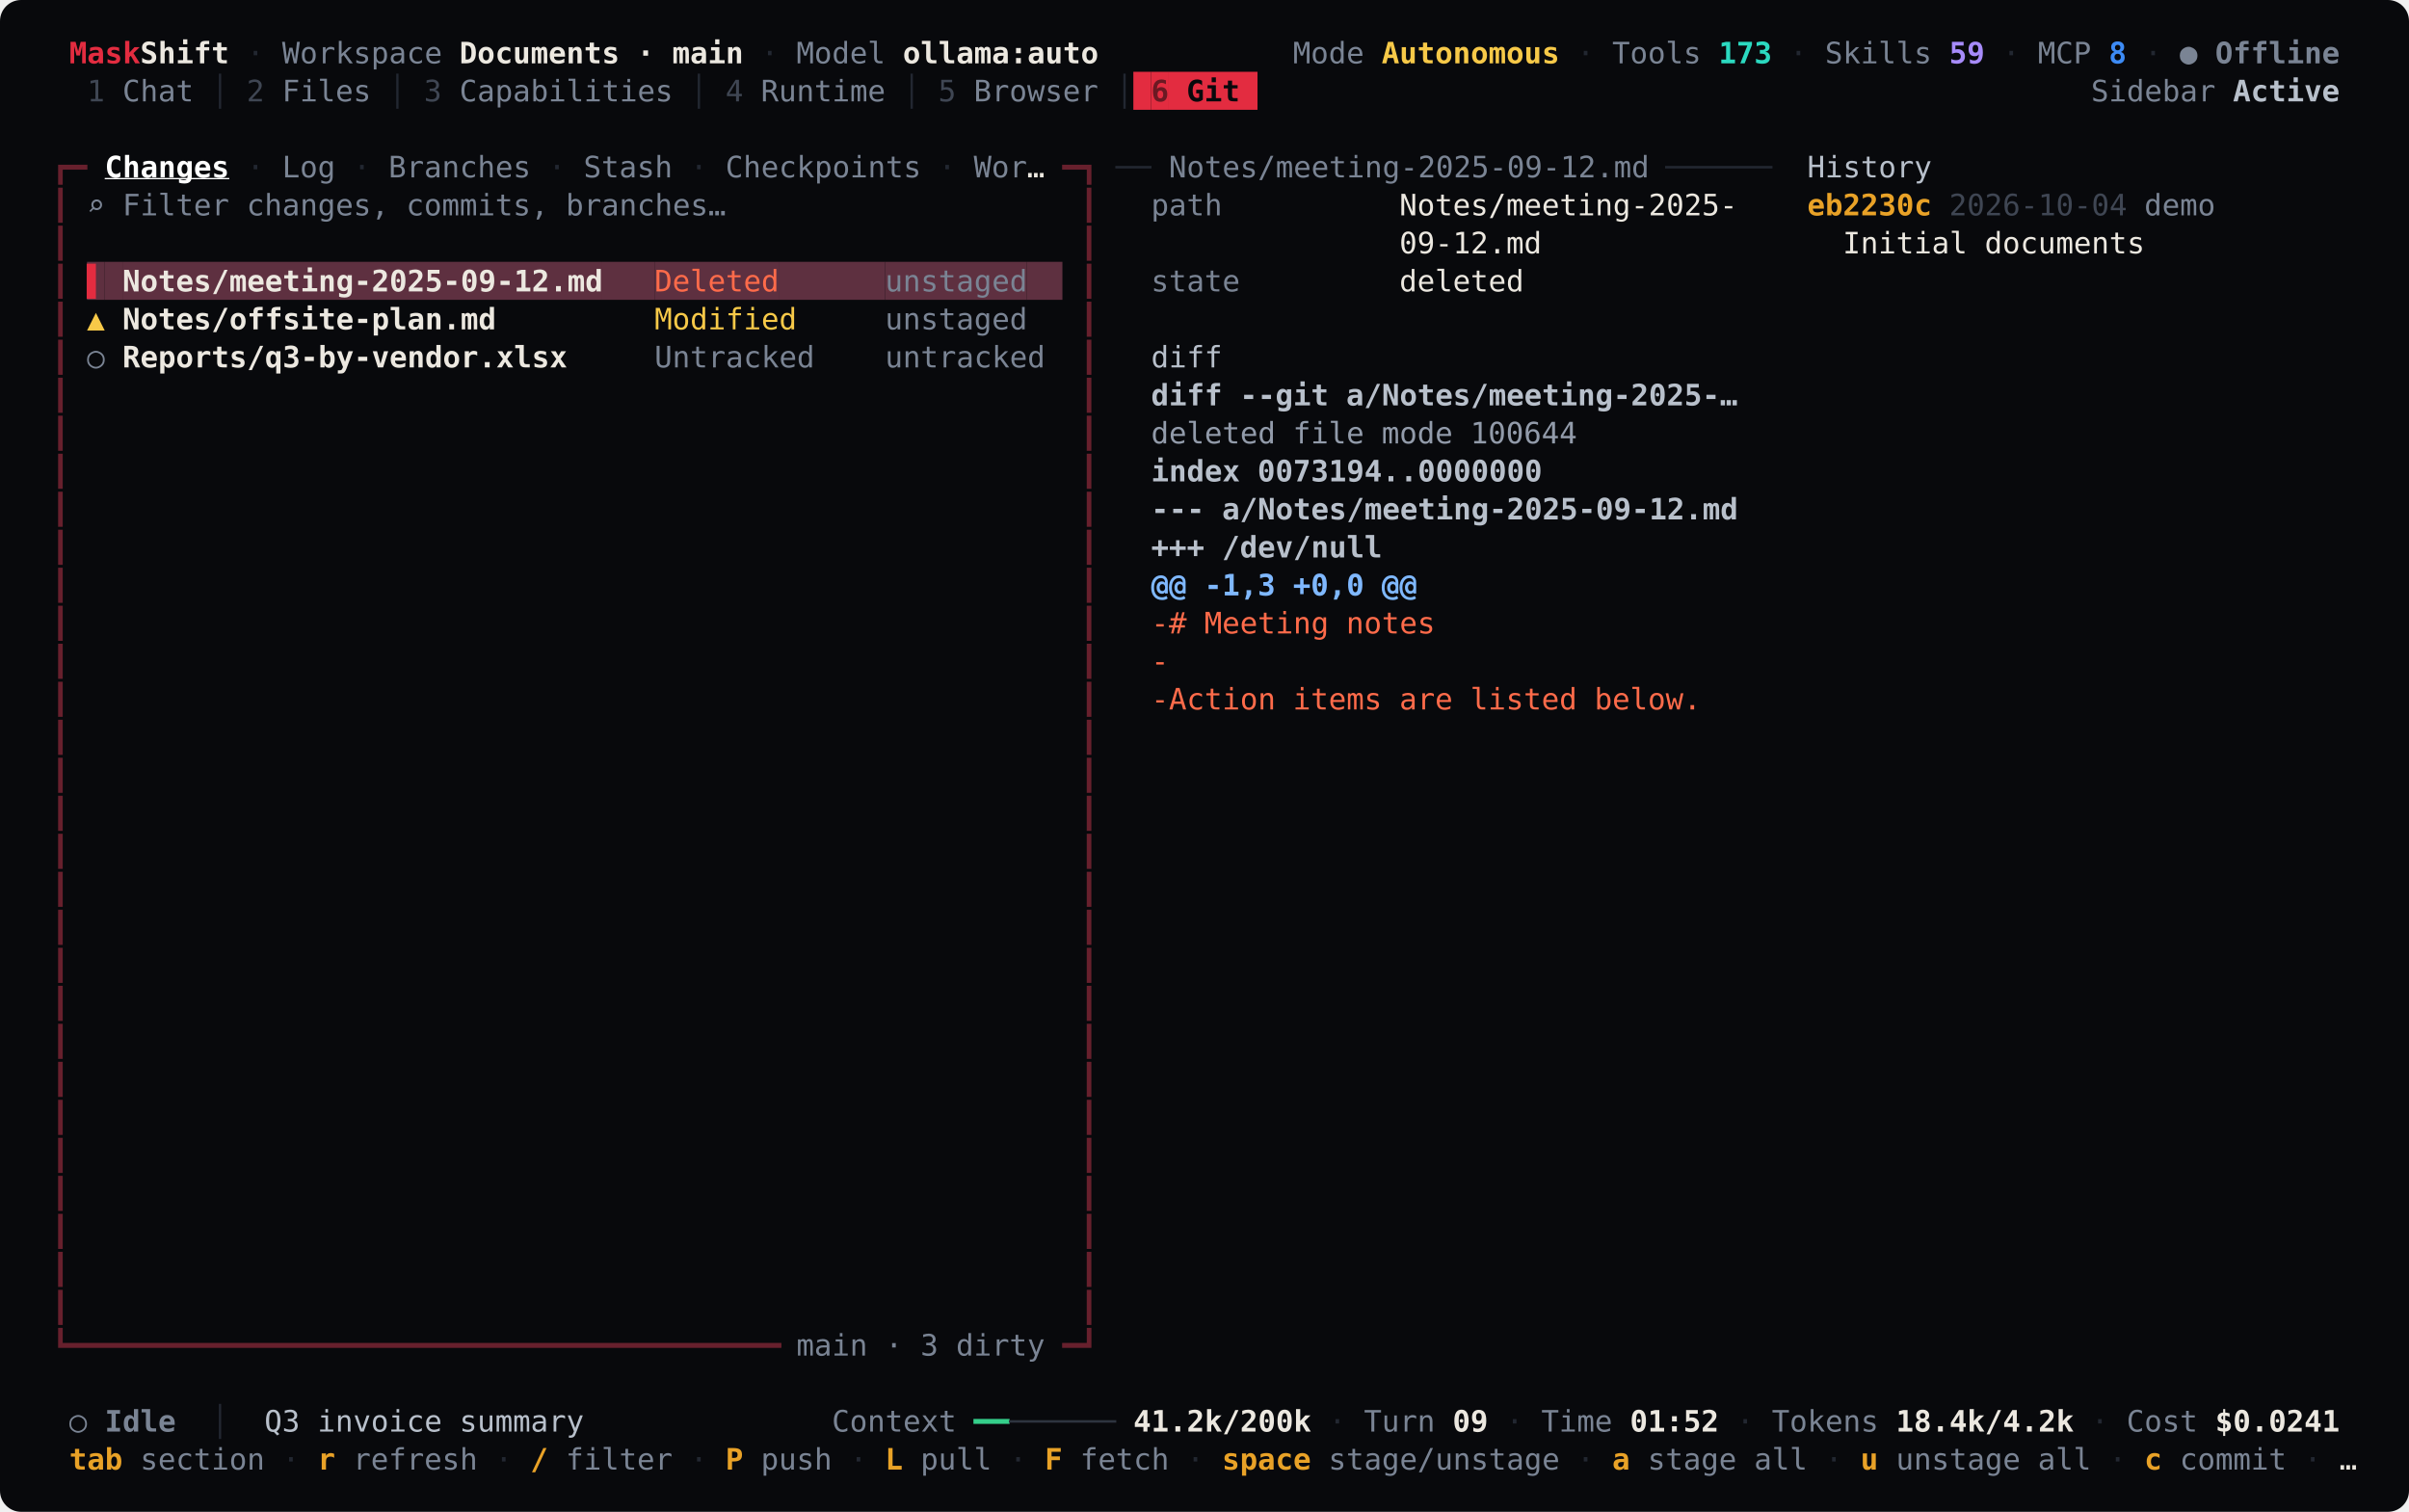
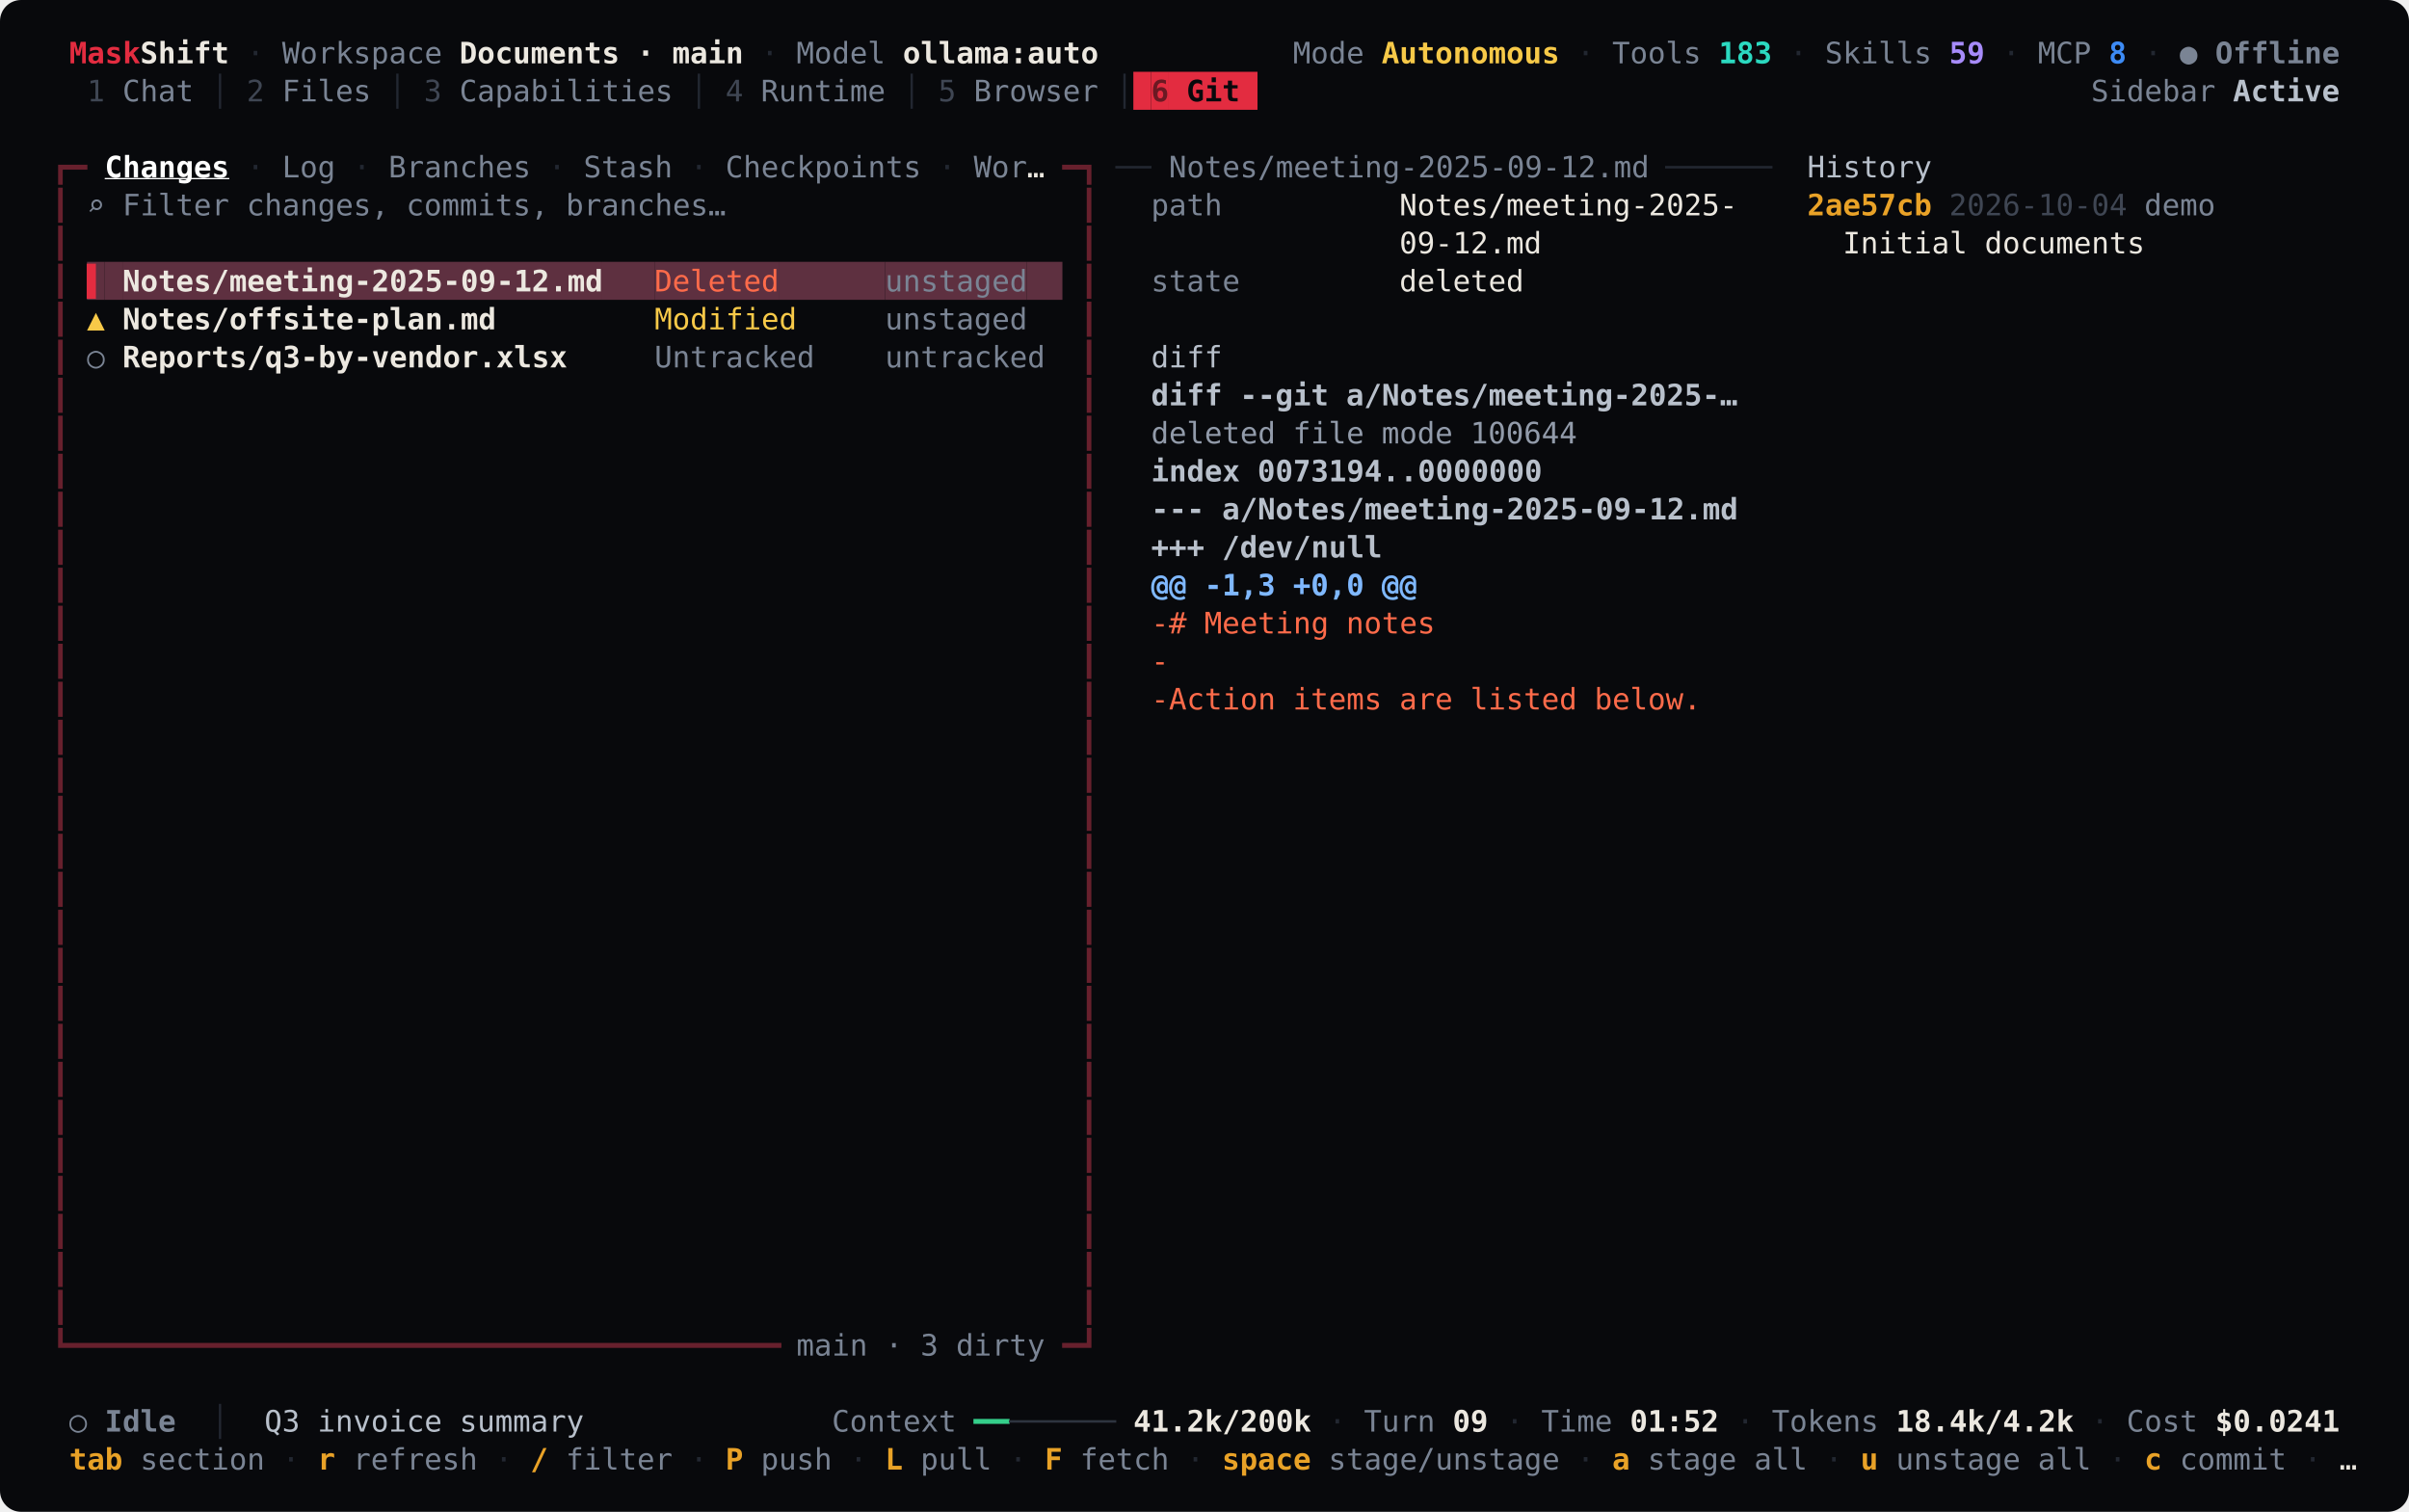
<svg xmlns="http://www.w3.org/2000/svg" width="1141" height="716" viewBox="0 0 1141 716" role="img" aria-label="MaskShift — Git">
  <rect width="100%" height="100%" rx="10" fill="#08090C" />
  <g font-family="SFMono-Regular, Menlo, Consolas, DejaVu Sans Mono, monospace" font-size="14" xml:space="preserve">
    <text x="32.80" y="30.00" fill="#e32c40" textLength="33.60" lengthAdjust="spacingAndGlyphs" font-weight="700">Mask</text>
    <text x="66.40" y="30.00" fill="#ece8e0" textLength="42.00" lengthAdjust="spacingAndGlyphs" font-weight="700">Shift</text>
    <text x="116.80" y="30.00" fill="#222731" textLength="8.40" lengthAdjust="spacingAndGlyphs">·</text>
    <text x="133.60" y="30.00" fill="#7a8494" textLength="75.60" lengthAdjust="spacingAndGlyphs">Workspace</text>
    <text x="217.60" y="30.00" fill="#ece8e0" textLength="75.60" lengthAdjust="spacingAndGlyphs" font-weight="700">Documents</text>
    <text x="301.60" y="30.00" fill="#ece8e0" textLength="8.40" lengthAdjust="spacingAndGlyphs" font-weight="700">·</text>
    <text x="318.40" y="30.00" fill="#ece8e0" textLength="33.60" lengthAdjust="spacingAndGlyphs" font-weight="700">main</text>
    <text x="360.40" y="30.00" fill="#222731" textLength="8.40" lengthAdjust="spacingAndGlyphs">·</text>
    <text x="377.20" y="30.00" fill="#7a8494" textLength="42.00" lengthAdjust="spacingAndGlyphs">Model</text>
    <text x="427.60" y="30.00" fill="#ece8e0" textLength="92.40" lengthAdjust="spacingAndGlyphs" font-weight="700">ollama:auto</text>
    <text x="612.40" y="30.00" fill="#7a8494" textLength="33.60" lengthAdjust="spacingAndGlyphs">Mode</text>
    <text x="654.40" y="30.00" fill="#f7c948" textLength="84.00" lengthAdjust="spacingAndGlyphs" font-weight="700">Autonomous</text>
    <text x="746.80" y="30.00" fill="#222731" textLength="8.40" lengthAdjust="spacingAndGlyphs">·</text>
    <text x="763.60" y="30.00" fill="#7a8494" textLength="42.00" lengthAdjust="spacingAndGlyphs">Tools</text>
-     <text x="814.00" y="30.00" fill="#2bd9c0" textLength="25.20" lengthAdjust="spacingAndGlyphs" font-weight="700">173</text>
+     <text x="814.00" y="30.00" fill="#2bd9c0" textLength="25.20" lengthAdjust="spacingAndGlyphs" font-weight="700">183</text>
    <text x="847.60" y="30.00" fill="#222731" textLength="8.40" lengthAdjust="spacingAndGlyphs">·</text>
    <text x="864.40" y="30.00" fill="#7a8494" textLength="50.40" lengthAdjust="spacingAndGlyphs">Skills</text>
    <text x="923.20" y="30.00" fill="#a78bfa" textLength="16.80" lengthAdjust="spacingAndGlyphs" font-weight="700">59</text>
    <text x="948.40" y="30.00" fill="#222731" textLength="8.40" lengthAdjust="spacingAndGlyphs">·</text>
    <text x="965.20" y="30.00" fill="#7a8494" textLength="25.20" lengthAdjust="spacingAndGlyphs">MCP</text>
    <text x="998.80" y="30.00" fill="#3d8bf5" textLength="8.40" lengthAdjust="spacingAndGlyphs" font-weight="700">8</text>
    <text x="1015.60" y="30.00" fill="#222731" textLength="8.40" lengthAdjust="spacingAndGlyphs">·</text>
    <text x="1032.40" y="30.00" fill="#7a8494" textLength="8.40" lengthAdjust="spacingAndGlyphs">●</text>
    <text x="1049.20" y="30.00" fill="#7a8494" textLength="58.80" lengthAdjust="spacingAndGlyphs" font-weight="700">Offline</text>
    <text x="41.20" y="48.00" fill="#3f4653" textLength="8.40" lengthAdjust="spacingAndGlyphs">1</text>
    <text x="58.00" y="48.00" fill="#7a8494" textLength="33.60" lengthAdjust="spacingAndGlyphs">Chat</text>
    <text x="100.00" y="48.00" fill="#222731" textLength="8.40" lengthAdjust="spacingAndGlyphs">│</text>
    <text x="116.80" y="48.00" fill="#3f4653" textLength="8.40" lengthAdjust="spacingAndGlyphs">2</text>
    <text x="133.60" y="48.00" fill="#7a8494" textLength="42.00" lengthAdjust="spacingAndGlyphs">Files</text>
    <text x="184.00" y="48.00" fill="#222731" textLength="8.40" lengthAdjust="spacingAndGlyphs">│</text>
    <text x="200.80" y="48.00" fill="#3f4653" textLength="8.40" lengthAdjust="spacingAndGlyphs">3</text>
    <text x="217.60" y="48.00" fill="#7a8494" textLength="100.80" lengthAdjust="spacingAndGlyphs">Capabilities</text>
    <text x="326.80" y="48.00" fill="#222731" textLength="8.40" lengthAdjust="spacingAndGlyphs">│</text>
    <text x="343.60" y="48.00" fill="#3f4653" textLength="8.40" lengthAdjust="spacingAndGlyphs">4</text>
    <text x="360.40" y="48.00" fill="#7a8494" textLength="58.80" lengthAdjust="spacingAndGlyphs">Runtime</text>
    <text x="427.60" y="48.00" fill="#222731" textLength="8.40" lengthAdjust="spacingAndGlyphs">│</text>
    <text x="444.40" y="48.00" fill="#3f4653" textLength="8.40" lengthAdjust="spacingAndGlyphs">5</text>
    <text x="461.20" y="48.00" fill="#7a8494" textLength="58.80" lengthAdjust="spacingAndGlyphs">Browser</text>
    <text x="528.40" y="48.00" fill="#222731" textLength="8.40" lengthAdjust="spacingAndGlyphs">│</text>
    <rect x="536.80" y="34.00" width="8.40" height="18" fill="#e32c40" />
    <rect x="545.20" y="34.00" width="8.40" height="18" fill="#e32c40" />
    <text x="545.20" y="48.00" fill="#6b1923" textLength="8.40" lengthAdjust="spacingAndGlyphs" font-weight="700">6</text>
    <rect x="553.60" y="34.00" width="42.00" height="18" fill="#e32c40" />
    <text x="562.00" y="48.00" fill="#08090c" textLength="25.20" lengthAdjust="spacingAndGlyphs" font-weight="700">Git</text>
    <text x="990.40" y="48.00" fill="#7a8494" textLength="58.80" lengthAdjust="spacingAndGlyphs">Sidebar</text>
    <text x="1057.60" y="48.00" fill="#b8c0cb" textLength="50.40" lengthAdjust="spacingAndGlyphs" font-weight="700">Active</text>
    <text x="24.40" y="84.00" fill="#67202d" textLength="16.80" lengthAdjust="spacingAndGlyphs">┏━</text>
    <text x="49.60" y="84.00" fill="#ffffff" textLength="58.80" lengthAdjust="spacingAndGlyphs" font-weight="700" text-decoration="underline">Changes</text>
    <text x="116.80" y="84.00" fill="#222731" textLength="8.40" lengthAdjust="spacingAndGlyphs">·</text>
    <text x="133.60" y="84.00" fill="#7a8494" textLength="25.20" lengthAdjust="spacingAndGlyphs">Log</text>
    <text x="167.20" y="84.00" fill="#222731" textLength="8.40" lengthAdjust="spacingAndGlyphs">·</text>
    <text x="184.00" y="84.00" fill="#7a8494" textLength="67.20" lengthAdjust="spacingAndGlyphs">Branches</text>
    <text x="259.60" y="84.00" fill="#222731" textLength="8.40" lengthAdjust="spacingAndGlyphs">·</text>
    <text x="276.40" y="84.00" fill="#7a8494" textLength="42.00" lengthAdjust="spacingAndGlyphs">Stash</text>
    <text x="326.80" y="84.00" fill="#222731" textLength="8.40" lengthAdjust="spacingAndGlyphs">·</text>
    <text x="343.60" y="84.00" fill="#7a8494" textLength="92.40" lengthAdjust="spacingAndGlyphs">Checkpoints</text>
    <text x="444.40" y="84.00" fill="#222731" textLength="8.40" lengthAdjust="spacingAndGlyphs">·</text>
    <text x="461.20" y="84.00" fill="#7a8494" textLength="25.20" lengthAdjust="spacingAndGlyphs">Wor</text>
    <text x="486.40" y="84.00" fill="#ECE8E0" textLength="8.40" lengthAdjust="spacingAndGlyphs">…</text>
    <text x="503.20" y="84.00" fill="#67202d" textLength="16.80" lengthAdjust="spacingAndGlyphs">━┓</text>
    <text x="528.40" y="84.00" fill="#222731" textLength="16.80" lengthAdjust="spacingAndGlyphs">──</text>
    <text x="553.60" y="84.00" fill="#7a8494" textLength="226.80" lengthAdjust="spacingAndGlyphs">Notes/meeting-2025-09-12.md</text>
    <text x="788.80" y="84.00" fill="#222731" textLength="50.40" lengthAdjust="spacingAndGlyphs">──────</text>
    <text x="856.00" y="84.00" fill="#b8c0cb" textLength="58.80" lengthAdjust="spacingAndGlyphs">History</text>
    <text x="24.40" y="102.00" fill="#67202d" textLength="8.40" lengthAdjust="spacingAndGlyphs">┃</text>
    <text x="41.20" y="102.00" fill="#7a8494" textLength="8.40" lengthAdjust="spacingAndGlyphs">⌕</text>
    <text x="58.00" y="102.00" fill="#7a8494" textLength="50.40" lengthAdjust="spacingAndGlyphs">Filter</text>
    <text x="116.80" y="102.00" fill="#7a8494" textLength="67.20" lengthAdjust="spacingAndGlyphs">changes,</text>
    <text x="192.40" y="102.00" fill="#7a8494" textLength="67.20" lengthAdjust="spacingAndGlyphs">commits,</text>
    <text x="268.00" y="102.00" fill="#7a8494" textLength="75.60" lengthAdjust="spacingAndGlyphs">branches…</text>
    <text x="511.60" y="102.00" fill="#67202d" textLength="8.40" lengthAdjust="spacingAndGlyphs">┃</text>
    <text x="545.20" y="102.00" fill="#7a8494" textLength="33.60" lengthAdjust="spacingAndGlyphs">path</text>
    <text x="662.80" y="102.00" fill="#ece8e0" textLength="159.60" lengthAdjust="spacingAndGlyphs">Notes/meeting-2025-</text>
-     <text x="856.00" y="102.00" fill="#e9a227" textLength="58.80" lengthAdjust="spacingAndGlyphs" font-weight="700">eb2230c</text>
+     <text x="856.00" y="102.00" fill="#e9a227" textLength="58.80" lengthAdjust="spacingAndGlyphs" font-weight="700">2ae57cb</text>
    <text x="923.20" y="102.00" fill="#3f4653" textLength="84.00" lengthAdjust="spacingAndGlyphs">2026-10-04</text>
    <text x="1015.60" y="102.00" fill="#7a8494" textLength="33.60" lengthAdjust="spacingAndGlyphs">demo</text>
    <text x="24.40" y="120.00" fill="#67202d" textLength="8.40" lengthAdjust="spacingAndGlyphs">┃</text>
    <text x="511.60" y="120.00" fill="#67202d" textLength="8.40" lengthAdjust="spacingAndGlyphs">┃</text>
    <text x="662.80" y="120.00" fill="#ece8e0" textLength="67.20" lengthAdjust="spacingAndGlyphs">09-12.md</text>
    <text x="872.80" y="120.00" fill="#ece8e0" textLength="58.80" lengthAdjust="spacingAndGlyphs">Initial</text>
    <text x="940.00" y="120.00" fill="#ece8e0" textLength="75.60" lengthAdjust="spacingAndGlyphs">documents</text>
    <text x="24.40" y="138.00" fill="#67202d" textLength="8.40" lengthAdjust="spacingAndGlyphs">┃</text>
    <rect x="41.20" y="124.00" width="8.40" height="18" fill="#5e3040" />
    <text x="41.20" y="138.00" fill="#e32c40" textLength="8.40" lengthAdjust="spacingAndGlyphs">▌</text>
    <rect x="49.60" y="124.00" width="8.40" height="18" fill="#5e3040" />
    <rect x="58.00" y="124.00" width="226.80" height="18" fill="#5e3040" />
    <text x="58.00" y="138.00" fill="#ece8e0" textLength="226.80" lengthAdjust="spacingAndGlyphs" font-weight="700">Notes/meeting-2025-09-12.md</text>
    <rect x="284.80" y="124.00" width="25.20" height="18" fill="#5e3040" />
    <rect x="310.00" y="124.00" width="58.80" height="18" fill="#5e3040" />
    <text x="310.00" y="138.00" fill="#ff6b4a" textLength="58.80" lengthAdjust="spacingAndGlyphs">Deleted</text>
    <rect x="368.80" y="124.00" width="50.40" height="18" fill="#5e3040" />
    <rect x="419.20" y="124.00" width="67.20" height="18" fill="#5e3040" />
    <text x="419.20" y="138.00" fill="#7a8494" textLength="67.20" lengthAdjust="spacingAndGlyphs">unstaged</text>
    <rect x="486.40" y="124.00" width="16.80" height="18" fill="#5e3040" />
    <text x="511.60" y="138.00" fill="#67202d" textLength="8.40" lengthAdjust="spacingAndGlyphs">┃</text>
    <text x="545.20" y="138.00" fill="#7a8494" textLength="42.00" lengthAdjust="spacingAndGlyphs">state</text>
    <text x="662.80" y="138.00" fill="#ece8e0" textLength="58.80" lengthAdjust="spacingAndGlyphs">deleted</text>
    <text x="24.40" y="156.00" fill="#67202d" textLength="8.40" lengthAdjust="spacingAndGlyphs">┃</text>
    <text x="41.20" y="156.00" fill="#f7c948" textLength="8.40" lengthAdjust="spacingAndGlyphs">▲</text>
    <text x="58.00" y="156.00" fill="#ece8e0" textLength="176.40" lengthAdjust="spacingAndGlyphs" font-weight="700">Notes/offsite-plan.md</text>
    <text x="310.00" y="156.00" fill="#f7c948" textLength="67.20" lengthAdjust="spacingAndGlyphs">Modified</text>
    <text x="419.20" y="156.00" fill="#7a8494" textLength="67.20" lengthAdjust="spacingAndGlyphs">unstaged</text>
    <text x="511.60" y="156.00" fill="#67202d" textLength="8.40" lengthAdjust="spacingAndGlyphs">┃</text>
    <text x="24.40" y="174.00" fill="#67202d" textLength="8.40" lengthAdjust="spacingAndGlyphs">┃</text>
    <text x="41.20" y="174.00" fill="#7a8494" textLength="8.40" lengthAdjust="spacingAndGlyphs">○</text>
    <text x="58.00" y="174.00" fill="#ece8e0" textLength="210.00" lengthAdjust="spacingAndGlyphs" font-weight="700">Reports/q3-by-vendor.xlsx</text>
    <text x="310.00" y="174.00" fill="#7a8494" textLength="75.60" lengthAdjust="spacingAndGlyphs">Untracked</text>
    <text x="419.20" y="174.00" fill="#7a8494" textLength="75.60" lengthAdjust="spacingAndGlyphs">untracked</text>
    <text x="511.60" y="174.00" fill="#67202d" textLength="8.40" lengthAdjust="spacingAndGlyphs">┃</text>
    <text x="545.20" y="174.00" fill="#b8c0cb" textLength="33.60" lengthAdjust="spacingAndGlyphs">diff</text>
    <text x="24.40" y="192.00" fill="#67202d" textLength="8.40" lengthAdjust="spacingAndGlyphs">┃</text>
    <text x="511.60" y="192.00" fill="#67202d" textLength="8.40" lengthAdjust="spacingAndGlyphs">┃</text>
    <text x="545.20" y="192.00" fill="#b8c0cb" textLength="33.60" lengthAdjust="spacingAndGlyphs" font-weight="700">diff</text>
    <text x="587.20" y="192.00" fill="#b8c0cb" textLength="42.00" lengthAdjust="spacingAndGlyphs" font-weight="700">--git</text>
    <text x="637.60" y="192.00" fill="#b8c0cb" textLength="184.80" lengthAdjust="spacingAndGlyphs" font-weight="700">a/Notes/meeting-2025-…</text>
    <text x="24.40" y="210.00" fill="#67202d" textLength="8.40" lengthAdjust="spacingAndGlyphs">┃</text>
    <text x="511.60" y="210.00" fill="#67202d" textLength="8.40" lengthAdjust="spacingAndGlyphs">┃</text>
    <text x="545.20" y="210.00" fill="#929baa" textLength="58.80" lengthAdjust="spacingAndGlyphs">deleted</text>
    <text x="612.40" y="210.00" fill="#929baa" textLength="33.60" lengthAdjust="spacingAndGlyphs">file</text>
    <text x="654.40" y="210.00" fill="#929baa" textLength="33.60" lengthAdjust="spacingAndGlyphs">mode</text>
    <text x="696.40" y="210.00" fill="#929baa" textLength="50.40" lengthAdjust="spacingAndGlyphs">100644</text>
    <text x="24.40" y="228.00" fill="#67202d" textLength="8.40" lengthAdjust="spacingAndGlyphs">┃</text>
    <text x="511.60" y="228.00" fill="#67202d" textLength="8.40" lengthAdjust="spacingAndGlyphs">┃</text>
    <text x="545.20" y="228.00" fill="#b8c0cb" textLength="42.00" lengthAdjust="spacingAndGlyphs" font-weight="700">index</text>
    <text x="595.60" y="228.00" fill="#b8c0cb" textLength="134.40" lengthAdjust="spacingAndGlyphs" font-weight="700">0073194..0000000</text>
    <text x="24.40" y="246.00" fill="#67202d" textLength="8.40" lengthAdjust="spacingAndGlyphs">┃</text>
    <text x="511.60" y="246.00" fill="#67202d" textLength="8.40" lengthAdjust="spacingAndGlyphs">┃</text>
    <text x="545.20" y="246.00" fill="#b8c0cb" textLength="25.20" lengthAdjust="spacingAndGlyphs" font-weight="700">---</text>
    <text x="578.80" y="246.00" fill="#b8c0cb" textLength="243.60" lengthAdjust="spacingAndGlyphs" font-weight="700">a/Notes/meeting-2025-09-12.md</text>
    <text x="24.40" y="264.00" fill="#67202d" textLength="8.40" lengthAdjust="spacingAndGlyphs">┃</text>
    <text x="511.60" y="264.00" fill="#67202d" textLength="8.40" lengthAdjust="spacingAndGlyphs">┃</text>
    <text x="545.20" y="264.00" fill="#b8c0cb" textLength="25.20" lengthAdjust="spacingAndGlyphs" font-weight="700">+++</text>
    <text x="578.80" y="264.00" fill="#b8c0cb" textLength="75.60" lengthAdjust="spacingAndGlyphs" font-weight="700">/dev/null</text>
    <text x="24.40" y="282.00" fill="#67202d" textLength="8.40" lengthAdjust="spacingAndGlyphs">┃</text>
    <text x="511.60" y="282.00" fill="#67202d" textLength="8.40" lengthAdjust="spacingAndGlyphs">┃</text>
    <text x="545.20" y="282.00" fill="#7fb8ff" textLength="16.80" lengthAdjust="spacingAndGlyphs" font-weight="700">@@</text>
    <text x="570.40" y="282.00" fill="#7fb8ff" textLength="33.60" lengthAdjust="spacingAndGlyphs" font-weight="700">-1,3</text>
    <text x="612.40" y="282.00" fill="#7fb8ff" textLength="33.60" lengthAdjust="spacingAndGlyphs" font-weight="700">+0,0</text>
    <text x="654.40" y="282.00" fill="#7fb8ff" textLength="16.80" lengthAdjust="spacingAndGlyphs" font-weight="700">@@</text>
    <text x="24.40" y="300.00" fill="#67202d" textLength="8.40" lengthAdjust="spacingAndGlyphs">┃</text>
    <text x="511.60" y="300.00" fill="#67202d" textLength="8.40" lengthAdjust="spacingAndGlyphs">┃</text>
    <text x="545.20" y="300.00" fill="#ff6b4a" textLength="16.80" lengthAdjust="spacingAndGlyphs">-#</text>
    <text x="570.40" y="300.00" fill="#ff6b4a" textLength="58.80" lengthAdjust="spacingAndGlyphs">Meeting</text>
    <text x="637.60" y="300.00" fill="#ff6b4a" textLength="42.00" lengthAdjust="spacingAndGlyphs">notes</text>
    <text x="24.40" y="318.00" fill="#67202d" textLength="8.40" lengthAdjust="spacingAndGlyphs">┃</text>
    <text x="511.60" y="318.00" fill="#67202d" textLength="8.40" lengthAdjust="spacingAndGlyphs">┃</text>
    <text x="545.20" y="318.00" fill="#ff6b4a" textLength="8.40" lengthAdjust="spacingAndGlyphs">-</text>
    <text x="24.40" y="336.00" fill="#67202d" textLength="8.40" lengthAdjust="spacingAndGlyphs">┃</text>
    <text x="511.60" y="336.00" fill="#67202d" textLength="8.40" lengthAdjust="spacingAndGlyphs">┃</text>
    <text x="545.20" y="336.00" fill="#ff6b4a" textLength="58.80" lengthAdjust="spacingAndGlyphs">-Action</text>
    <text x="612.40" y="336.00" fill="#ff6b4a" textLength="42.00" lengthAdjust="spacingAndGlyphs">items</text>
    <text x="662.80" y="336.00" fill="#ff6b4a" textLength="25.20" lengthAdjust="spacingAndGlyphs">are</text>
    <text x="696.40" y="336.00" fill="#ff6b4a" textLength="50.40" lengthAdjust="spacingAndGlyphs">listed</text>
    <text x="755.20" y="336.00" fill="#ff6b4a" textLength="50.40" lengthAdjust="spacingAndGlyphs">below.</text>
    <text x="24.40" y="354.00" fill="#67202d" textLength="8.40" lengthAdjust="spacingAndGlyphs">┃</text>
    <text x="511.60" y="354.00" fill="#67202d" textLength="8.40" lengthAdjust="spacingAndGlyphs">┃</text>
    <text x="24.40" y="372.00" fill="#67202d" textLength="8.40" lengthAdjust="spacingAndGlyphs">┃</text>
    <text x="511.60" y="372.00" fill="#67202d" textLength="8.40" lengthAdjust="spacingAndGlyphs">┃</text>
    <text x="24.40" y="390.00" fill="#67202d" textLength="8.40" lengthAdjust="spacingAndGlyphs">┃</text>
    <text x="511.60" y="390.00" fill="#67202d" textLength="8.40" lengthAdjust="spacingAndGlyphs">┃</text>
    <text x="24.40" y="408.00" fill="#67202d" textLength="8.40" lengthAdjust="spacingAndGlyphs">┃</text>
    <text x="511.60" y="408.00" fill="#67202d" textLength="8.40" lengthAdjust="spacingAndGlyphs">┃</text>
    <text x="24.40" y="426.00" fill="#67202d" textLength="8.40" lengthAdjust="spacingAndGlyphs">┃</text>
    <text x="511.60" y="426.00" fill="#67202d" textLength="8.40" lengthAdjust="spacingAndGlyphs">┃</text>
    <text x="24.40" y="444.00" fill="#67202d" textLength="8.40" lengthAdjust="spacingAndGlyphs">┃</text>
    <text x="511.60" y="444.00" fill="#67202d" textLength="8.40" lengthAdjust="spacingAndGlyphs">┃</text>
    <text x="24.40" y="462.00" fill="#67202d" textLength="8.40" lengthAdjust="spacingAndGlyphs">┃</text>
    <text x="511.60" y="462.00" fill="#67202d" textLength="8.40" lengthAdjust="spacingAndGlyphs">┃</text>
    <text x="24.40" y="480.00" fill="#67202d" textLength="8.40" lengthAdjust="spacingAndGlyphs">┃</text>
    <text x="511.60" y="480.00" fill="#67202d" textLength="8.40" lengthAdjust="spacingAndGlyphs">┃</text>
    <text x="24.40" y="498.00" fill="#67202d" textLength="8.40" lengthAdjust="spacingAndGlyphs">┃</text>
    <text x="511.60" y="498.00" fill="#67202d" textLength="8.40" lengthAdjust="spacingAndGlyphs">┃</text>
    <text x="24.40" y="516.00" fill="#67202d" textLength="8.40" lengthAdjust="spacingAndGlyphs">┃</text>
    <text x="511.60" y="516.00" fill="#67202d" textLength="8.40" lengthAdjust="spacingAndGlyphs">┃</text>
    <text x="24.40" y="534.00" fill="#67202d" textLength="8.40" lengthAdjust="spacingAndGlyphs">┃</text>
    <text x="511.60" y="534.00" fill="#67202d" textLength="8.40" lengthAdjust="spacingAndGlyphs">┃</text>
    <text x="24.40" y="552.00" fill="#67202d" textLength="8.40" lengthAdjust="spacingAndGlyphs">┃</text>
    <text x="511.60" y="552.00" fill="#67202d" textLength="8.40" lengthAdjust="spacingAndGlyphs">┃</text>
    <text x="24.40" y="570.00" fill="#67202d" textLength="8.40" lengthAdjust="spacingAndGlyphs">┃</text>
    <text x="511.60" y="570.00" fill="#67202d" textLength="8.40" lengthAdjust="spacingAndGlyphs">┃</text>
    <text x="24.40" y="588.00" fill="#67202d" textLength="8.40" lengthAdjust="spacingAndGlyphs">┃</text>
    <text x="511.60" y="588.00" fill="#67202d" textLength="8.40" lengthAdjust="spacingAndGlyphs">┃</text>
    <text x="24.40" y="606.00" fill="#67202d" textLength="8.40" lengthAdjust="spacingAndGlyphs">┃</text>
    <text x="511.60" y="606.00" fill="#67202d" textLength="8.40" lengthAdjust="spacingAndGlyphs">┃</text>
    <text x="24.40" y="624.00" fill="#67202d" textLength="8.40" lengthAdjust="spacingAndGlyphs">┃</text>
    <text x="511.60" y="624.00" fill="#67202d" textLength="8.40" lengthAdjust="spacingAndGlyphs">┃</text>
    <text x="24.40" y="642.00" fill="#67202d" textLength="344.40" lengthAdjust="spacingAndGlyphs">┗━━━━━━━━━━━━━━━━━━━━━━━━━━━━━━━━━━━━━━━━</text>
    <text x="377.20" y="642.00" fill="#7a8494" textLength="33.60" lengthAdjust="spacingAndGlyphs">main</text>
    <text x="419.20" y="642.00" fill="#7a8494" textLength="8.40" lengthAdjust="spacingAndGlyphs">·</text>
    <text x="436.00" y="642.00" fill="#7a8494" textLength="8.40" lengthAdjust="spacingAndGlyphs">3</text>
    <text x="452.80" y="642.00" fill="#7a8494" textLength="42.00" lengthAdjust="spacingAndGlyphs">dirty</text>
    <text x="503.20" y="642.00" fill="#67202d" textLength="16.80" lengthAdjust="spacingAndGlyphs">━┛</text>
    <text x="32.80" y="678.00" fill="#7a8494" textLength="8.40" lengthAdjust="spacingAndGlyphs">○</text>
    <text x="49.60" y="678.00" fill="#7a8494" textLength="33.60" lengthAdjust="spacingAndGlyphs" font-weight="700">Idle</text>
    <text x="100.00" y="678.00" fill="#222731" textLength="8.40" lengthAdjust="spacingAndGlyphs">│</text>
    <text x="125.20" y="678.00" fill="#b8c0cb" textLength="16.80" lengthAdjust="spacingAndGlyphs">Q3</text>
    <text x="150.40" y="678.00" fill="#b8c0cb" textLength="58.80" lengthAdjust="spacingAndGlyphs">invoice</text>
    <text x="217.60" y="678.00" fill="#b8c0cb" textLength="58.80" lengthAdjust="spacingAndGlyphs">summary</text>
    <text x="394.00" y="678.00" fill="#7a8494" textLength="58.80" lengthAdjust="spacingAndGlyphs">Context</text>
    <text x="461.20" y="678.00" fill="#35cf8b" textLength="16.80" lengthAdjust="spacingAndGlyphs">━━</text>
    <text x="478.00" y="678.00" fill="#2e343f" textLength="50.40" lengthAdjust="spacingAndGlyphs">──────</text>
    <text x="536.80" y="678.00" fill="#ece8e0" textLength="84.00" lengthAdjust="spacingAndGlyphs" font-weight="700">41.2k/200k</text>
    <text x="629.20" y="678.00" fill="#222731" textLength="8.40" lengthAdjust="spacingAndGlyphs">·</text>
    <text x="646.00" y="678.00" fill="#7a8494" textLength="33.60" lengthAdjust="spacingAndGlyphs">Turn</text>
    <text x="688.00" y="678.00" fill="#ece8e0" textLength="16.80" lengthAdjust="spacingAndGlyphs" font-weight="700">09</text>
    <text x="713.20" y="678.00" fill="#222731" textLength="8.40" lengthAdjust="spacingAndGlyphs">·</text>
    <text x="730.00" y="678.00" fill="#7a8494" textLength="33.60" lengthAdjust="spacingAndGlyphs">Time</text>
    <text x="772.00" y="678.00" fill="#ece8e0" textLength="42.00" lengthAdjust="spacingAndGlyphs" font-weight="700">01:52</text>
    <text x="822.40" y="678.00" fill="#222731" textLength="8.40" lengthAdjust="spacingAndGlyphs">·</text>
    <text x="839.20" y="678.00" fill="#7a8494" textLength="50.40" lengthAdjust="spacingAndGlyphs">Tokens</text>
    <text x="898.00" y="678.00" fill="#ece8e0" textLength="84.00" lengthAdjust="spacingAndGlyphs" font-weight="700">18.4k/4.2k</text>
    <text x="990.40" y="678.00" fill="#222731" textLength="8.40" lengthAdjust="spacingAndGlyphs">·</text>
    <text x="1007.20" y="678.00" fill="#7a8494" textLength="33.60" lengthAdjust="spacingAndGlyphs">Cost</text>
    <text x="1049.20" y="678.00" fill="#ece8e0" textLength="58.80" lengthAdjust="spacingAndGlyphs" font-weight="700">$0.0241</text>
    <text x="32.80" y="696.00" fill="#e9a227" textLength="25.20" lengthAdjust="spacingAndGlyphs" font-weight="700">tab</text>
    <text x="66.40" y="696.00" fill="#7a8494" textLength="58.80" lengthAdjust="spacingAndGlyphs">section</text>
    <text x="133.60" y="696.00" fill="#222731" textLength="8.40" lengthAdjust="spacingAndGlyphs">·</text>
    <text x="150.40" y="696.00" fill="#e9a227" textLength="8.40" lengthAdjust="spacingAndGlyphs" font-weight="700">r</text>
    <text x="167.20" y="696.00" fill="#7a8494" textLength="58.80" lengthAdjust="spacingAndGlyphs">refresh</text>
    <text x="234.40" y="696.00" fill="#222731" textLength="8.40" lengthAdjust="spacingAndGlyphs">·</text>
    <text x="251.20" y="696.00" fill="#e9a227" textLength="8.40" lengthAdjust="spacingAndGlyphs" font-weight="700">/</text>
    <text x="268.00" y="696.00" fill="#7a8494" textLength="50.40" lengthAdjust="spacingAndGlyphs">filter</text>
    <text x="326.80" y="696.00" fill="#222731" textLength="8.40" lengthAdjust="spacingAndGlyphs">·</text>
    <text x="343.60" y="696.00" fill="#e9a227" textLength="8.40" lengthAdjust="spacingAndGlyphs" font-weight="700">P</text>
    <text x="360.40" y="696.00" fill="#7a8494" textLength="33.60" lengthAdjust="spacingAndGlyphs">push</text>
    <text x="402.40" y="696.00" fill="#222731" textLength="8.40" lengthAdjust="spacingAndGlyphs">·</text>
    <text x="419.20" y="696.00" fill="#e9a227" textLength="8.40" lengthAdjust="spacingAndGlyphs" font-weight="700">L</text>
    <text x="436.00" y="696.00" fill="#7a8494" textLength="33.60" lengthAdjust="spacingAndGlyphs">pull</text>
    <text x="478.00" y="696.00" fill="#222731" textLength="8.40" lengthAdjust="spacingAndGlyphs">·</text>
    <text x="494.80" y="696.00" fill="#e9a227" textLength="8.40" lengthAdjust="spacingAndGlyphs" font-weight="700">F</text>
    <text x="511.60" y="696.00" fill="#7a8494" textLength="42.00" lengthAdjust="spacingAndGlyphs">fetch</text>
    <text x="562.00" y="696.00" fill="#222731" textLength="8.40" lengthAdjust="spacingAndGlyphs">·</text>
    <text x="578.80" y="696.00" fill="#e9a227" textLength="42.00" lengthAdjust="spacingAndGlyphs" font-weight="700">space</text>
    <text x="629.20" y="696.00" fill="#7a8494" textLength="109.20" lengthAdjust="spacingAndGlyphs">stage/unstage</text>
    <text x="746.80" y="696.00" fill="#222731" textLength="8.40" lengthAdjust="spacingAndGlyphs">·</text>
    <text x="763.60" y="696.00" fill="#e9a227" textLength="8.40" lengthAdjust="spacingAndGlyphs" font-weight="700">a</text>
    <text x="780.40" y="696.00" fill="#7a8494" textLength="42.00" lengthAdjust="spacingAndGlyphs">stage</text>
    <text x="830.80" y="696.00" fill="#7a8494" textLength="25.20" lengthAdjust="spacingAndGlyphs">all</text>
    <text x="864.40" y="696.00" fill="#222731" textLength="8.40" lengthAdjust="spacingAndGlyphs">·</text>
    <text x="881.20" y="696.00" fill="#e9a227" textLength="8.40" lengthAdjust="spacingAndGlyphs" font-weight="700">u</text>
    <text x="898.00" y="696.00" fill="#7a8494" textLength="58.80" lengthAdjust="spacingAndGlyphs">unstage</text>
    <text x="965.20" y="696.00" fill="#7a8494" textLength="25.20" lengthAdjust="spacingAndGlyphs">all</text>
    <text x="998.80" y="696.00" fill="#222731" textLength="8.40" lengthAdjust="spacingAndGlyphs">·</text>
    <text x="1015.60" y="696.00" fill="#e9a227" textLength="8.40" lengthAdjust="spacingAndGlyphs" font-weight="700">c</text>
    <text x="1032.40" y="696.00" fill="#7a8494" textLength="50.40" lengthAdjust="spacingAndGlyphs">commit</text>
    <text x="1091.20" y="696.00" fill="#222731" textLength="8.40" lengthAdjust="spacingAndGlyphs">·</text>
    <text x="1108.00" y="696.00" fill="#ECE8E0" textLength="8.40" lengthAdjust="spacingAndGlyphs">…</text>
  </g>
</svg>
